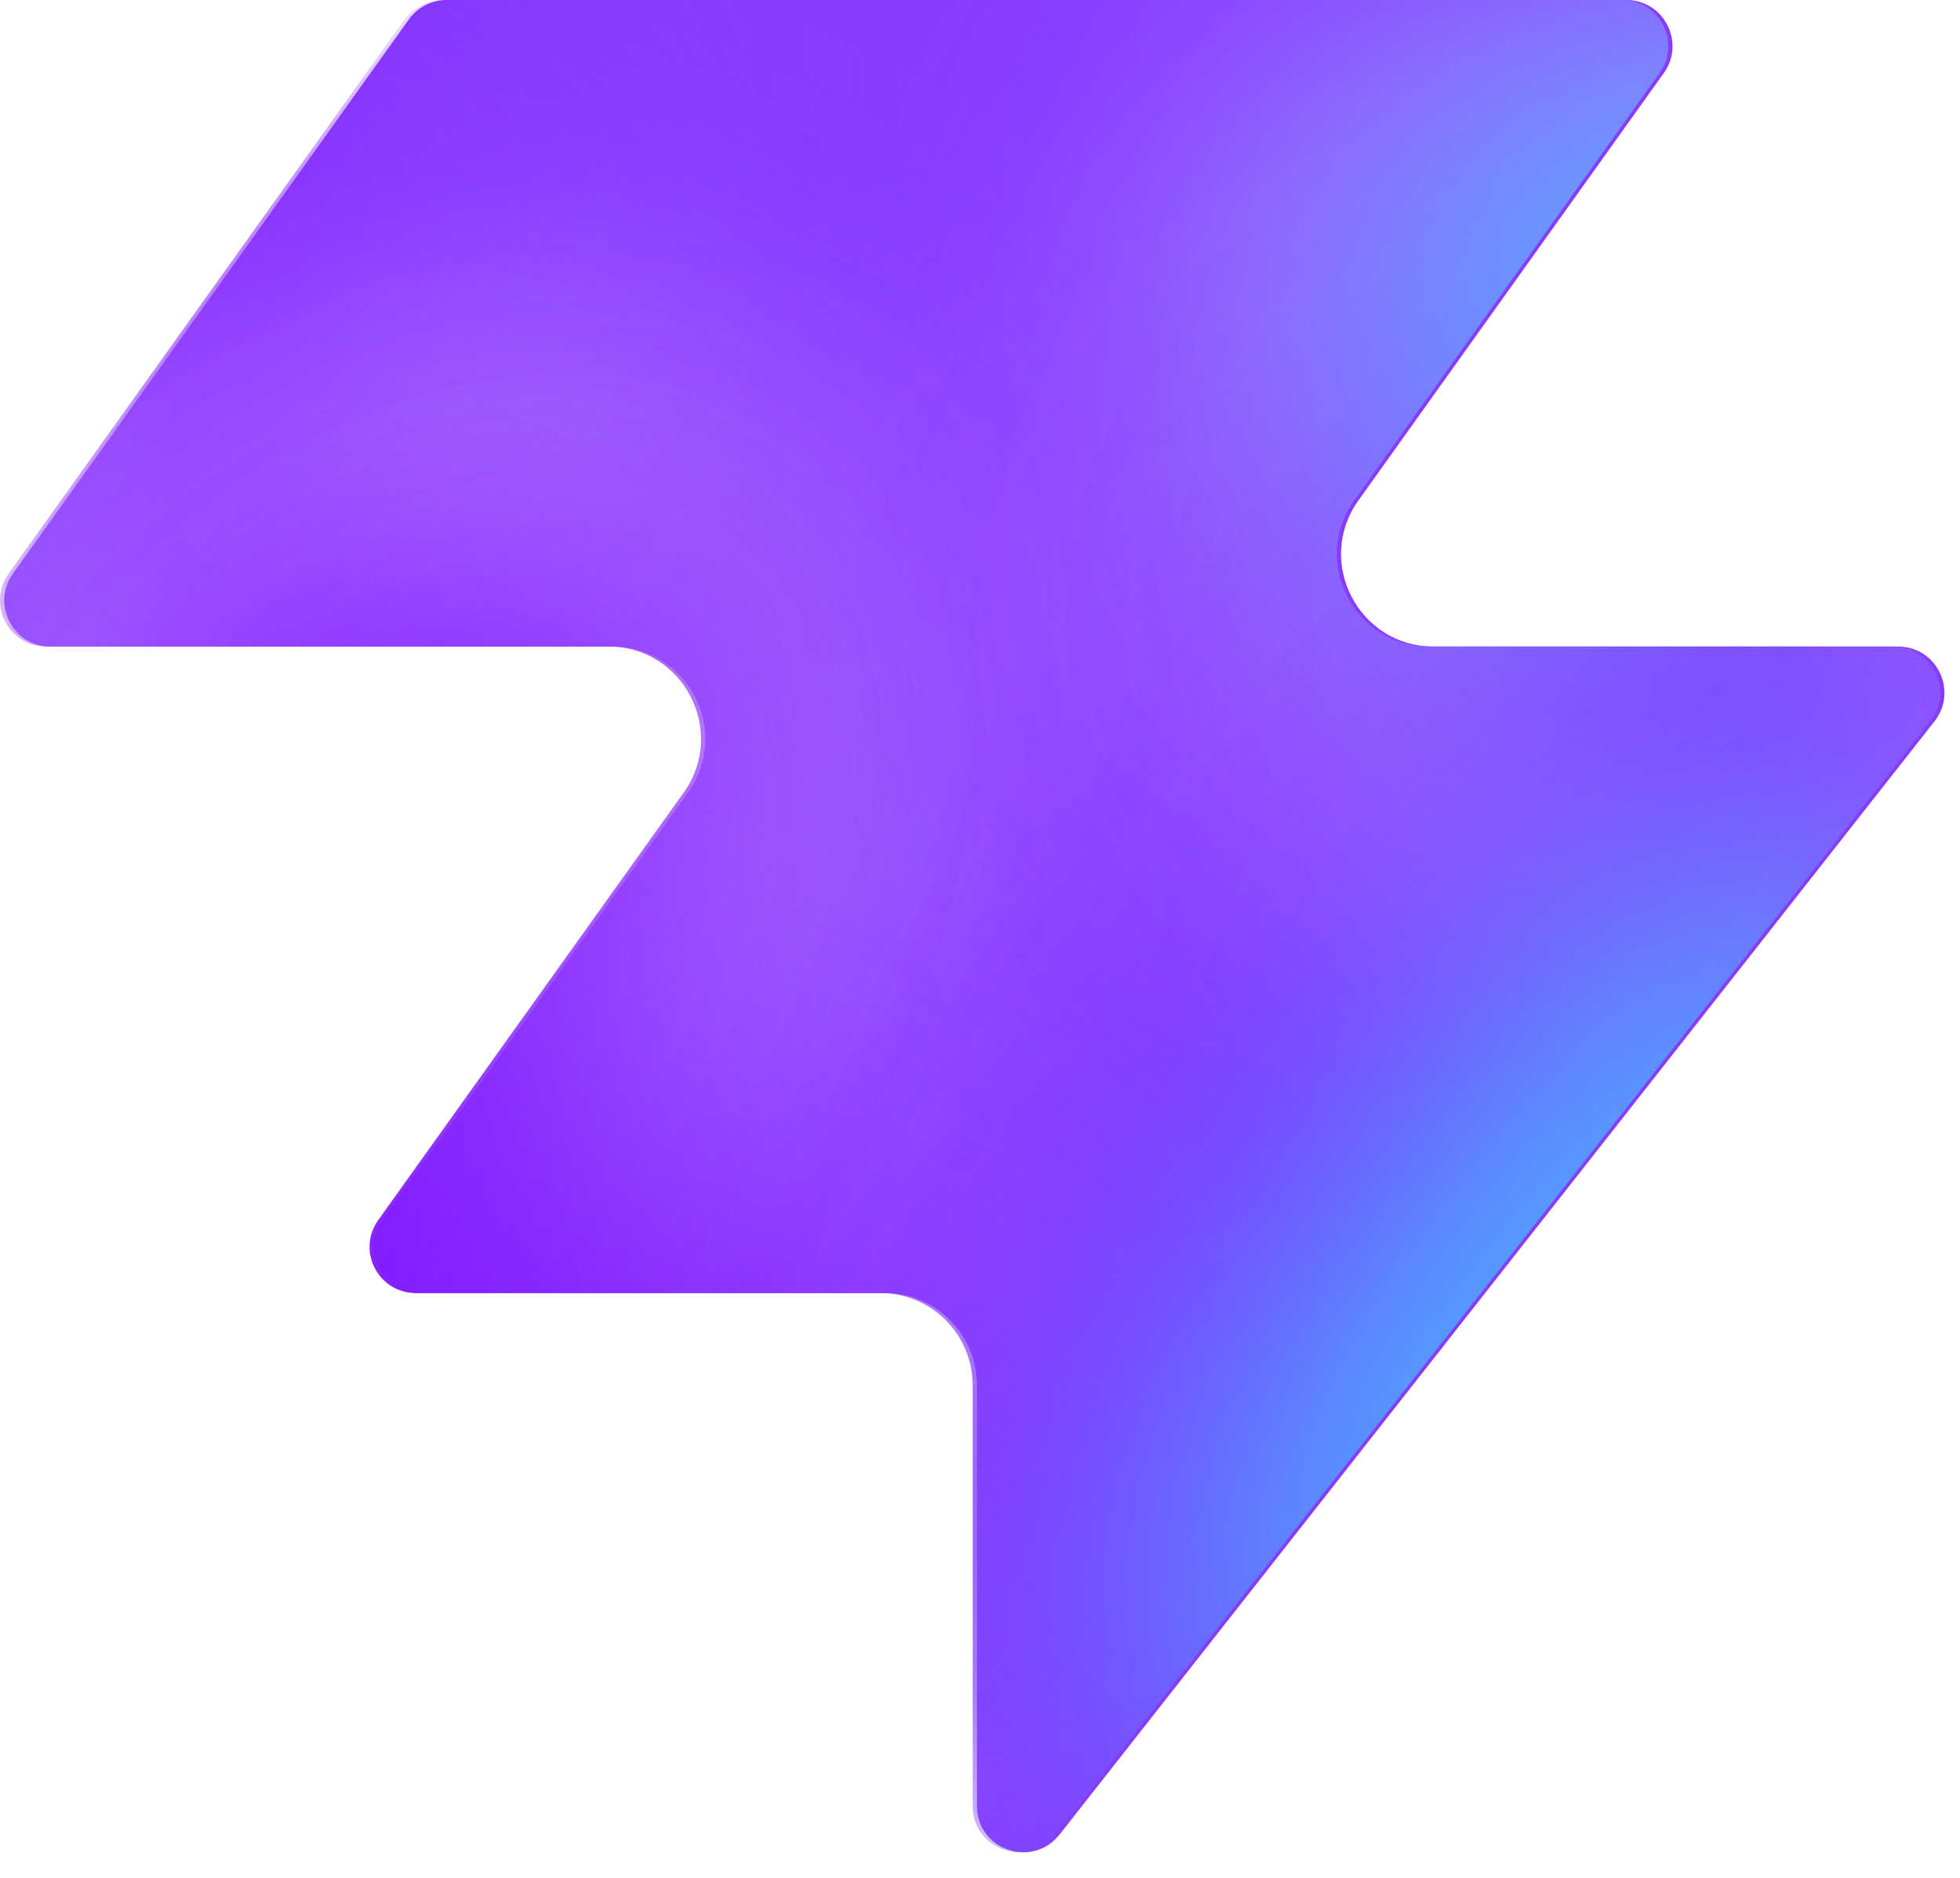
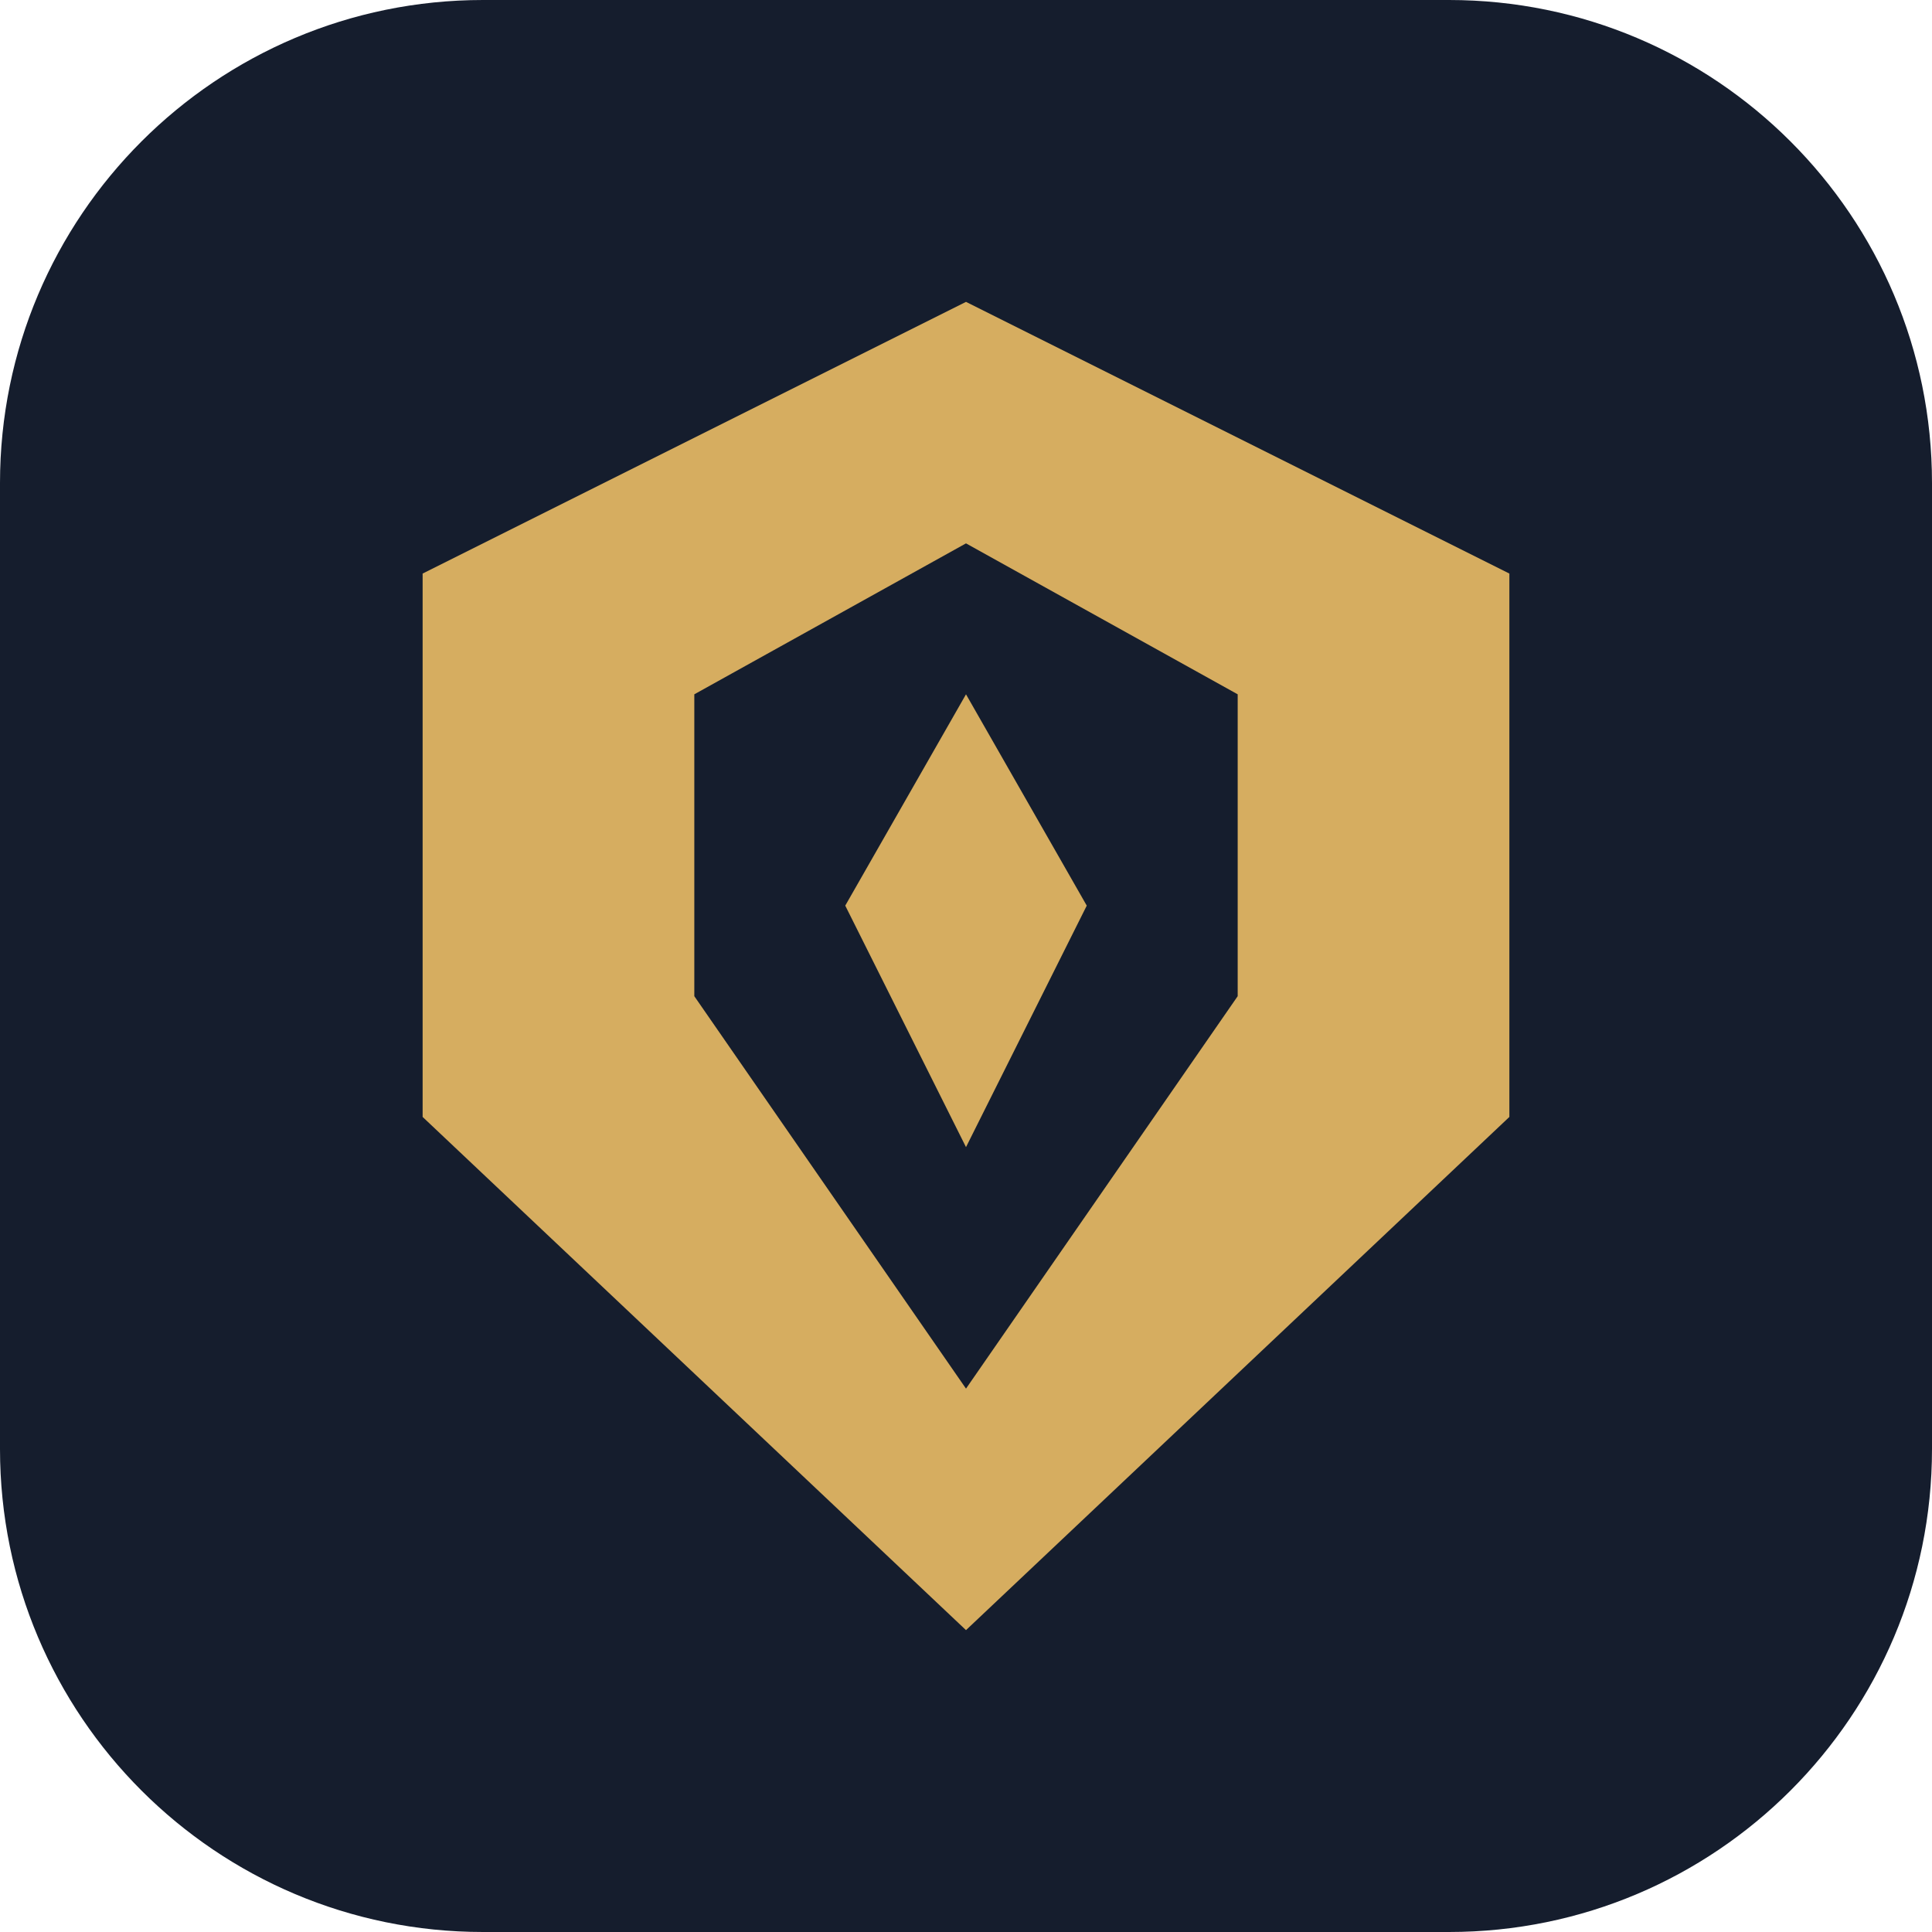
- <svg xmlns="http://www.w3.org/2000/svg" width="48" height="46" fill="none" viewBox="0 0 48 46">
-   <path fill="#863bff" d="M25.946 44.938c-.664.845-2.021.375-2.021-.698V33.937a2.26 2.26 0 0 0-2.262-2.262H10.287c-.92 0-1.456-1.04-.92-1.788l7.48-10.471c1.07-1.497 0-3.578-1.842-3.578H1.237c-.92 0-1.456-1.04-.92-1.788L10.013.474c.214-.297.556-.474.92-.474h28.894c.92 0 1.456 1.04.92 1.788l-7.48 10.471c-1.07 1.498 0 3.579 1.842 3.579h11.377c.943 0 1.473 1.088.89 1.83L25.947 44.94z" style="fill:#863bff;fill:color(display-p3 .525 .23 1);fill-opacity:1" />
-   <mask id="a" width="48" height="46" x="0" y="0" maskUnits="userSpaceOnUse" style="mask-type:alpha">
-     <path fill="#000" d="M25.842 44.938c-.664.844-2.021.375-2.021-.698V33.937a2.26 2.26 0 0 0-2.262-2.262H10.183c-.92 0-1.456-1.04-.92-1.788l7.48-10.471c1.07-1.498 0-3.579-1.842-3.579H1.133c-.92 0-1.456-1.04-.92-1.787L9.91.473c.214-.297.556-.474.92-.474h28.894c.92 0 1.456 1.04.92 1.788l-7.48 10.471c-1.07 1.498 0 3.578 1.842 3.578h11.377c.943 0 1.473 1.088.89 1.832L25.843 44.94z" style="fill:#000;fill-opacity:1" />
-   </mask>
-   <g mask="url(#a)">
-     <g filter="url(#b)">
-       <ellipse cx="5.508" cy="14.704" fill="#ede6ff" rx="5.508" ry="14.704" style="fill:#ede6ff;fill:color(display-p3 .927 .903 1);fill-opacity:1" transform="matrix(.00324 1 1 -.00324 -4.47 31.516)" />
-     </g>
-     <g filter="url(#c)">
-       <ellipse cx="10.399" cy="29.851" fill="#ede6ff" rx="10.399" ry="29.851" style="fill:#ede6ff;fill:color(display-p3 .927 .903 1);fill-opacity:1" transform="matrix(.00324 1 1 -.00324 -39.328 7.883)" />
-     </g>
-     <g filter="url(#d)">
-       <ellipse cx="5.508" cy="30.487" fill="#7e14ff" rx="5.508" ry="30.487" style="fill:#7e14ff;fill:color(display-p3 .492 .077 1);fill-opacity:1" transform="rotate(89.814 -25.913 -14.639)scale(1 -1)" />
-     </g>
-     <g filter="url(#e)">
-       <ellipse cx="5.508" cy="30.599" fill="#7e14ff" rx="5.508" ry="30.599" style="fill:#7e14ff;fill:color(display-p3 .492 .077 1);fill-opacity:1" transform="rotate(89.814 -32.644 -3.334)scale(1 -1)" />
-     </g>
-     <g filter="url(#f)">
-       <ellipse cx="5.508" cy="30.599" fill="#7e14ff" rx="5.508" ry="30.599" style="fill:#7e14ff;fill:color(display-p3 .492 .077 1);fill-opacity:1" transform="matrix(.00324 1 1 -.00324 -34.34 30.47)" />
-     </g>
-     <g filter="url(#g)">
-       <ellipse cx="14.072" cy="22.078" fill="#ede6ff" rx="14.072" ry="22.078" style="fill:#ede6ff;fill:color(display-p3 .927 .903 1);fill-opacity:1" transform="rotate(93.35 24.506 48.493)scale(-1 1)" />
-     </g>
-     <g filter="url(#h)">
-       <ellipse cx="3.47" cy="21.501" fill="#7e14ff" rx="3.47" ry="21.501" style="fill:#7e14ff;fill:color(display-p3 .492 .077 1);fill-opacity:1" transform="rotate(89.009 28.708 47.59)scale(-1 1)" />
-     </g>
-     <g filter="url(#i)">
-       <ellipse cx="3.47" cy="21.501" fill="#7e14ff" rx="3.47" ry="21.501" style="fill:#7e14ff;fill:color(display-p3 .492 .077 1);fill-opacity:1" transform="rotate(89.009 28.708 47.59)scale(-1 1)" />
-     </g>
-     <g filter="url(#j)">
-       <ellipse cx=".387" cy="8.972" fill="#7e14ff" rx="4.407" ry="29.108" style="fill:#7e14ff;fill:color(display-p3 .492 .077 1);fill-opacity:1" transform="rotate(39.51 .387 8.972)" />
-     </g>
-     <g filter="url(#k)">
-       <ellipse cx="47.523" cy="-6.092" fill="#7e14ff" rx="4.407" ry="29.108" style="fill:#7e14ff;fill:color(display-p3 .492 .077 1);fill-opacity:1" transform="rotate(37.892 47.523 -6.092)" />
-     </g>
-     <g filter="url(#l)">
-       <ellipse cx="41.412" cy="6.333" fill="#47bfff" rx="5.971" ry="9.665" style="fill:#47bfff;fill:color(display-p3 .28 .748 1);fill-opacity:1" transform="rotate(37.892 41.412 6.333)" />
-     </g>
-     <g filter="url(#m)">
-       <ellipse cx="-1.879" cy="38.332" fill="#7e14ff" rx="4.407" ry="29.108" style="fill:#7e14ff;fill:color(display-p3 .492 .077 1);fill-opacity:1" transform="rotate(37.892 -1.88 38.332)" />
-     </g>
-     <g filter="url(#n)">
-       <ellipse cx="-1.879" cy="38.332" fill="#7e14ff" rx="4.407" ry="29.108" style="fill:#7e14ff;fill:color(display-p3 .492 .077 1);fill-opacity:1" transform="rotate(37.892 -1.88 38.332)" />
-     </g>
-     <g filter="url(#o)">
-       <ellipse cx="35.651" cy="29.907" fill="#7e14ff" rx="4.407" ry="29.108" style="fill:#7e14ff;fill:color(display-p3 .492 .077 1);fill-opacity:1" transform="rotate(37.892 35.651 29.907)" />
-     </g>
-     <g filter="url(#p)">
-       <ellipse cx="38.418" cy="32.4" fill="#47bfff" rx="5.971" ry="15.297" style="fill:#47bfff;fill:color(display-p3 .28 .748 1);fill-opacity:1" transform="rotate(37.892 38.418 32.4)" />
-     </g>
-   </g>
-   <defs>
-     <filter id="b" width="60.045" height="41.654" x="-19.77" y="16.149" color-interpolation-filters="sRGB" filterUnits="userSpaceOnUse">
-       <feFlood flood-opacity="0" result="BackgroundImageFix" />
-       <feBlend in="SourceGraphic" in2="BackgroundImageFix" result="shape" />
-       <feGaussianBlur result="effect1_foregroundBlur_2002_17158" stdDeviation="7.659" />
-     </filter>
-     <filter id="c" width="90.34" height="51.437" x="-54.613" y="-7.533" color-interpolation-filters="sRGB" filterUnits="userSpaceOnUse">
-       <feFlood flood-opacity="0" result="BackgroundImageFix" />
-       <feBlend in="SourceGraphic" in2="BackgroundImageFix" result="shape" />
-       <feGaussianBlur result="effect1_foregroundBlur_2002_17158" stdDeviation="7.659" />
-     </filter>
-     <filter id="d" width="79.355" height="29.4" x="-49.64" y="2.03" color-interpolation-filters="sRGB" filterUnits="userSpaceOnUse">
-       <feFlood flood-opacity="0" result="BackgroundImageFix" />
-       <feBlend in="SourceGraphic" in2="BackgroundImageFix" result="shape" />
-       <feGaussianBlur result="effect1_foregroundBlur_2002_17158" stdDeviation="4.596" />
-     </filter>
-     <filter id="e" width="79.579" height="29.4" x="-45.045" y="20.029" color-interpolation-filters="sRGB" filterUnits="userSpaceOnUse">
-       <feFlood flood-opacity="0" result="BackgroundImageFix" />
-       <feBlend in="SourceGraphic" in2="BackgroundImageFix" result="shape" />
-       <feGaussianBlur result="effect1_foregroundBlur_2002_17158" stdDeviation="4.596" />
-     </filter>
-     <filter id="f" width="79.579" height="29.4" x="-43.513" y="21.178" color-interpolation-filters="sRGB" filterUnits="userSpaceOnUse">
-       <feFlood flood-opacity="0" result="BackgroundImageFix" />
-       <feBlend in="SourceGraphic" in2="BackgroundImageFix" result="shape" />
-       <feGaussianBlur result="effect1_foregroundBlur_2002_17158" stdDeviation="4.596" />
-     </filter>
-     <filter id="g" width="74.749" height="58.852" x="15.756" y="-17.901" color-interpolation-filters="sRGB" filterUnits="userSpaceOnUse">
-       <feFlood flood-opacity="0" result="BackgroundImageFix" />
-       <feBlend in="SourceGraphic" in2="BackgroundImageFix" result="shape" />
-       <feGaussianBlur result="effect1_foregroundBlur_2002_17158" stdDeviation="7.659" />
-     </filter>
-     <filter id="h" width="61.377" height="25.362" x="23.548" y="2.284" color-interpolation-filters="sRGB" filterUnits="userSpaceOnUse">
-       <feFlood flood-opacity="0" result="BackgroundImageFix" />
-       <feBlend in="SourceGraphic" in2="BackgroundImageFix" result="shape" />
-       <feGaussianBlur result="effect1_foregroundBlur_2002_17158" stdDeviation="4.596" />
-     </filter>
-     <filter id="i" width="61.377" height="25.362" x="23.548" y="2.284" color-interpolation-filters="sRGB" filterUnits="userSpaceOnUse">
-       <feFlood flood-opacity="0" result="BackgroundImageFix" />
-       <feBlend in="SourceGraphic" in2="BackgroundImageFix" result="shape" />
-       <feGaussianBlur result="effect1_foregroundBlur_2002_17158" stdDeviation="4.596" />
-     </filter>
-     <filter id="j" width="56.045" height="63.649" x="-27.636" y="-22.853" color-interpolation-filters="sRGB" filterUnits="userSpaceOnUse">
-       <feFlood flood-opacity="0" result="BackgroundImageFix" />
-       <feBlend in="SourceGraphic" in2="BackgroundImageFix" result="shape" />
-       <feGaussianBlur result="effect1_foregroundBlur_2002_17158" stdDeviation="4.596" />
-     </filter>
-     <filter id="k" width="54.814" height="64.646" x="20.116" y="-38.415" color-interpolation-filters="sRGB" filterUnits="userSpaceOnUse">
-       <feFlood flood-opacity="0" result="BackgroundImageFix" />
-       <feBlend in="SourceGraphic" in2="BackgroundImageFix" result="shape" />
-       <feGaussianBlur result="effect1_foregroundBlur_2002_17158" stdDeviation="4.596" />
-     </filter>
-     <filter id="l" width="33.541" height="35.313" x="24.641" y="-11.323" color-interpolation-filters="sRGB" filterUnits="userSpaceOnUse">
-       <feFlood flood-opacity="0" result="BackgroundImageFix" />
-       <feBlend in="SourceGraphic" in2="BackgroundImageFix" result="shape" />
-       <feGaussianBlur result="effect1_foregroundBlur_2002_17158" stdDeviation="4.596" />
-     </filter>
-     <filter id="m" width="54.814" height="64.646" x="-29.286" y="6.009" color-interpolation-filters="sRGB" filterUnits="userSpaceOnUse">
-       <feFlood flood-opacity="0" result="BackgroundImageFix" />
-       <feBlend in="SourceGraphic" in2="BackgroundImageFix" result="shape" />
-       <feGaussianBlur result="effect1_foregroundBlur_2002_17158" stdDeviation="4.596" />
-     </filter>
-     <filter id="n" width="54.814" height="64.646" x="-29.286" y="6.009" color-interpolation-filters="sRGB" filterUnits="userSpaceOnUse">
-       <feFlood flood-opacity="0" result="BackgroundImageFix" />
-       <feBlend in="SourceGraphic" in2="BackgroundImageFix" result="shape" />
-       <feGaussianBlur result="effect1_foregroundBlur_2002_17158" stdDeviation="4.596" />
-     </filter>
-     <filter id="o" width="54.814" height="64.646" x="8.244" y="-2.416" color-interpolation-filters="sRGB" filterUnits="userSpaceOnUse">
-       <feFlood flood-opacity="0" result="BackgroundImageFix" />
-       <feBlend in="SourceGraphic" in2="BackgroundImageFix" result="shape" />
-       <feGaussianBlur result="effect1_foregroundBlur_2002_17158" stdDeviation="4.596" />
-     </filter>
-     <filter id="p" width="39.409" height="43.623" x="18.713" y="10.588" color-interpolation-filters="sRGB" filterUnits="userSpaceOnUse">
-       <feFlood flood-opacity="0" result="BackgroundImageFix" />
-       <feBlend in="SourceGraphic" in2="BackgroundImageFix" result="shape" />
-       <feGaussianBlur result="effect1_foregroundBlur_2002_17158" stdDeviation="4.596" />
-     </filter>
-   </defs>
+ <svg xmlns="http://www.w3.org/2000/svg" viewBox="0 0 64 64" fill="none">
+   <rect width="64" height="64" rx="16" fill="#151D2D" />
+   <path d="M32 10 50 19v18L32 54 14 37V19l18-9Z" fill="#D6AD60" />
+   <path d="m32 18 9 5v10l-9 13-9-13V23l9-5Z" fill="#151D2D" />
+   <path d="m32 23 4 7-4 8-4-8 4-7Z" fill="#D6AD60" />
</svg>
